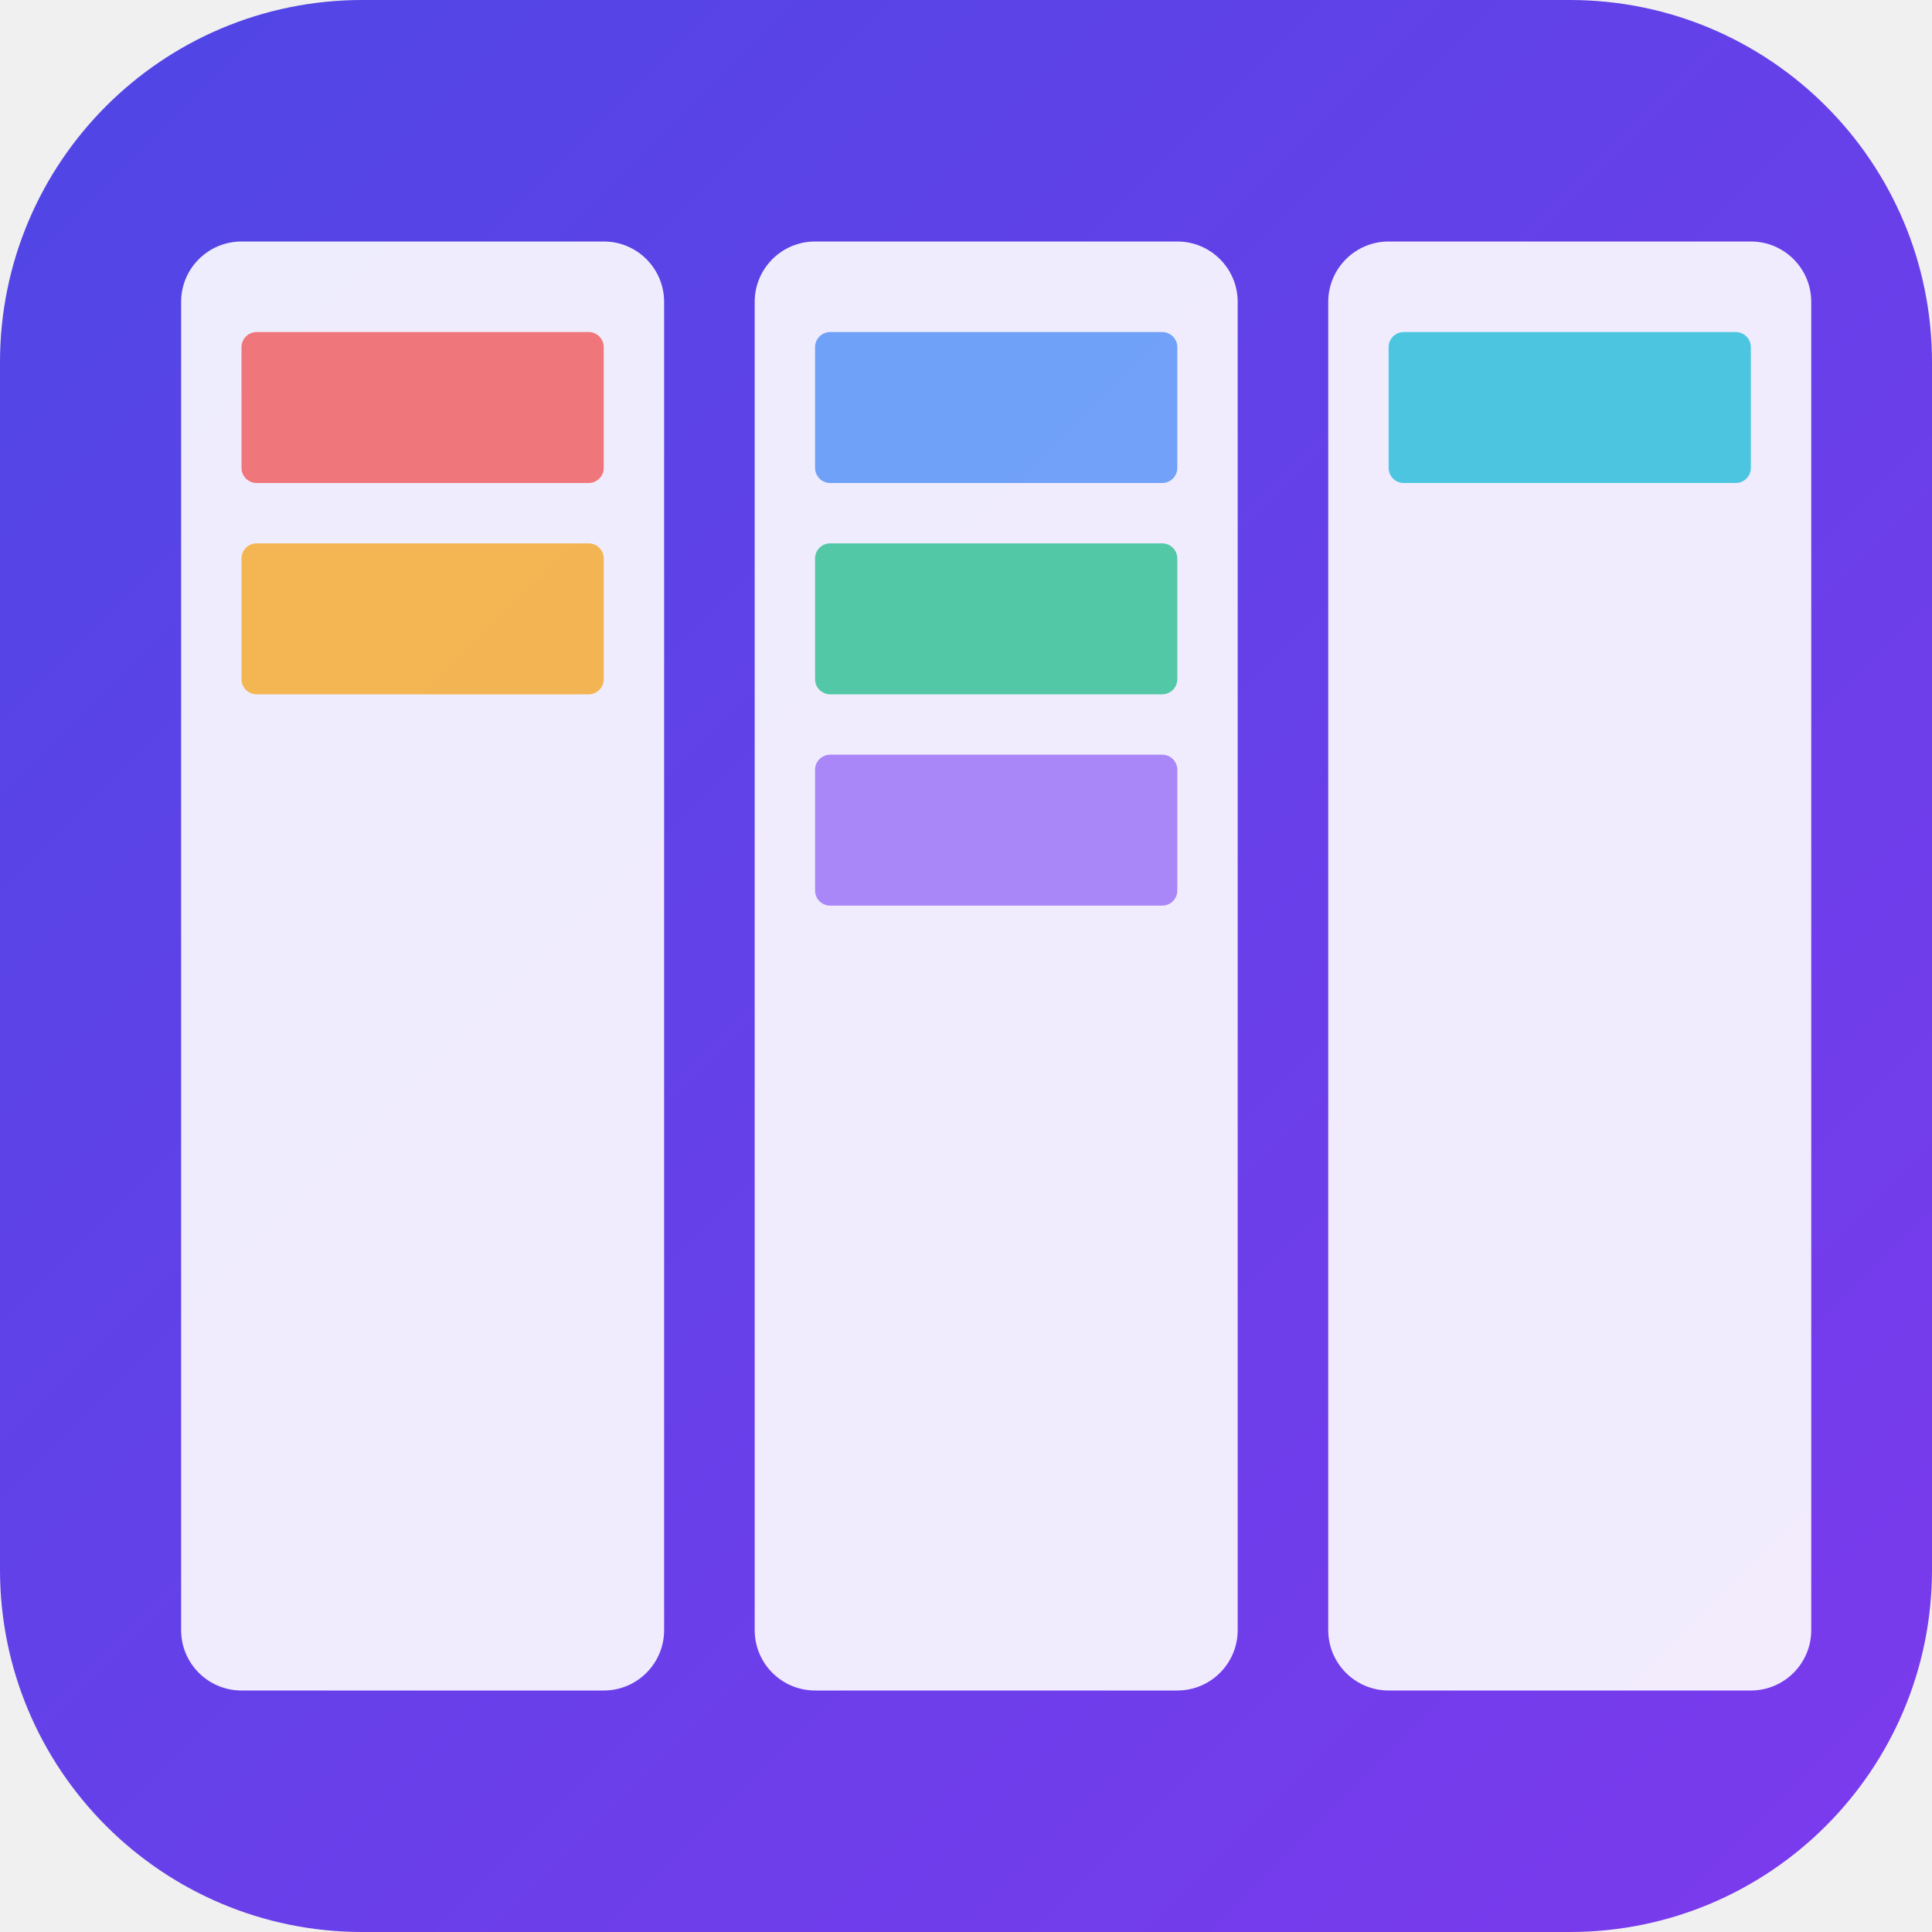
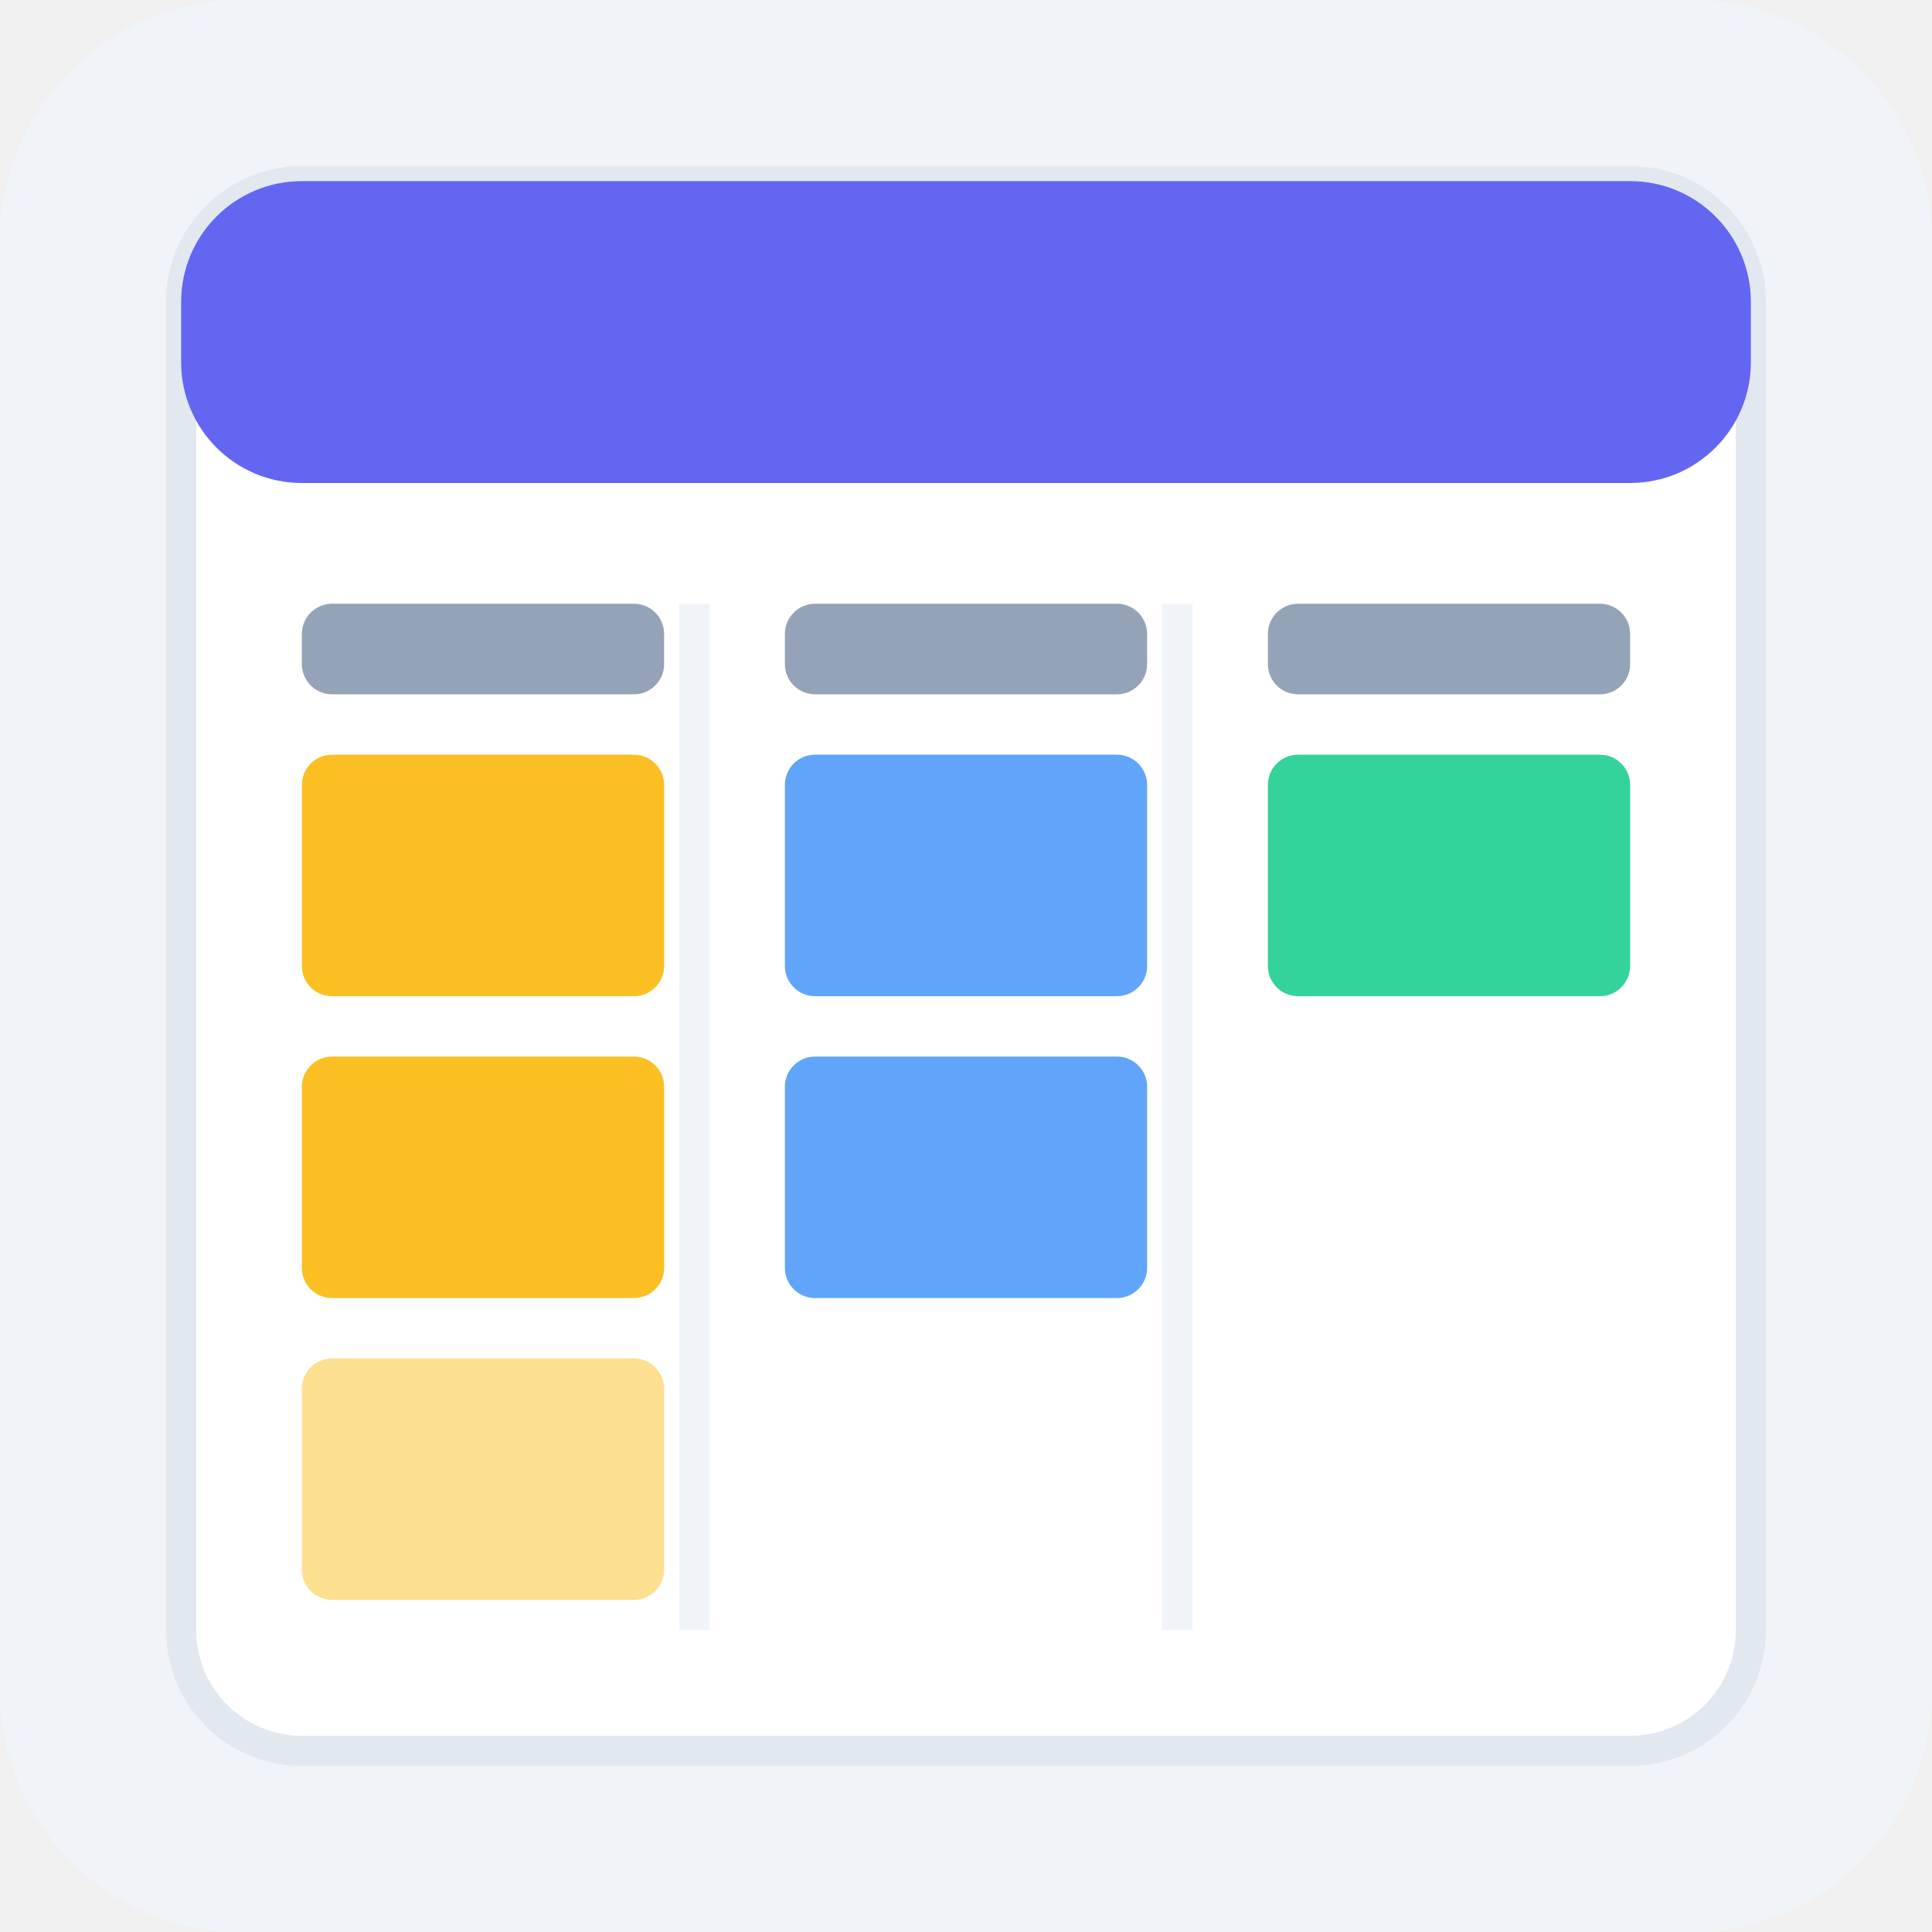
<svg xmlns="http://www.w3.org/2000/svg" width="64" height="64" viewBox="0 0 64 64">
-   <defs>
-     <linearGradient id="bg" x1="0%" y1="0%" x2="100%" y2="100%">
-       <stop offset="0%" style="stop-color:#4F46E5" />
-       <stop offset="100%" style="stop-color:#7C3AED" />
-     </linearGradient>
-   </defs>
-   <rect width="64" height="64" rx="12" fill="url(#bg)" />
-   <g transform="translate(6, 8)">
-     <rect x="0" y="0" width="16" height="48" rx="2" fill="white" opacity="0.9" />
-     <rect x="2" y="3" width="12" height="5" rx="0.5" fill="#EF4444" opacity="0.7" />
-     <rect x="2" y="10" width="12" height="5" rx="0.5" fill="#F59E0B" opacity="0.7" />
-     <rect x="19" y="0" width="16" height="48" rx="2" fill="white" opacity="0.9" />
-     <rect x="21" y="3" width="12" height="5" rx="0.5" fill="#3B82F6" opacity="0.7" />
-     <rect x="21" y="10" width="12" height="5" rx="0.5" fill="#10B981" opacity="0.7" />
-     <rect x="21" y="17" width="12" height="5" rx="0.5" fill="#8B5CF6" opacity="0.7" />
-     <rect x="38" y="0" width="16" height="48" rx="2" fill="white" opacity="0.9" />
-     <rect x="40" y="3" width="12" height="5" rx="0.5" fill="#06B6D4" opacity="0.7" />
+   <rect width="64" height="64" rx="8" fill="#f0f4f8" />
+   <rect x="6" y="6" width="52" height="52" rx="4" fill="#ffffff" stroke="#e2e8f0" stroke-width="1" />
+   <rect x="6" y="6" width="52" height="10" rx="4" fill="#6366f1" />
+   <g transform="translate(10, 20)">
+     <rect x="0" y="0" width="12" height="3" rx="1" fill="#94a3b8" />
+     <rect x="0" y="5" width="12" height="8" rx="1" fill="#fbbf24" />
+     <rect x="0" y="15" width="12" height="8" rx="1" fill="#fbbf24" />
+     <rect x="0" y="25" width="12" height="8" rx="1" fill="#fbbf24" opacity="0.5" />
  </g>
+   <g transform="translate(26, 20)">
+     <rect x="0" y="0" width="12" height="3" rx="1" fill="#94a3b8" />
+     <rect x="0" y="5" width="12" height="8" rx="1" fill="#60a5fa" />
+     <rect x="0" y="15" width="12" height="8" rx="1" fill="#60a5fa" />
+   </g>
+   <g transform="translate(42, 20)">
+     <rect x="0" y="0" width="12" height="3" rx="1" fill="#94a3b8" />
+     <rect x="0" y="5" width="12" height="8" rx="1" fill="#34d399" />
+   </g>
+   <line x1="23" y1="20" x2="23" y2="54" stroke="#e2e8f0" stroke-width="1" opacity="0.5" />
+   <line x1="39" y1="20" x2="39" y2="54" stroke="#e2e8f0" stroke-width="1" opacity="0.5" />
</svg>
